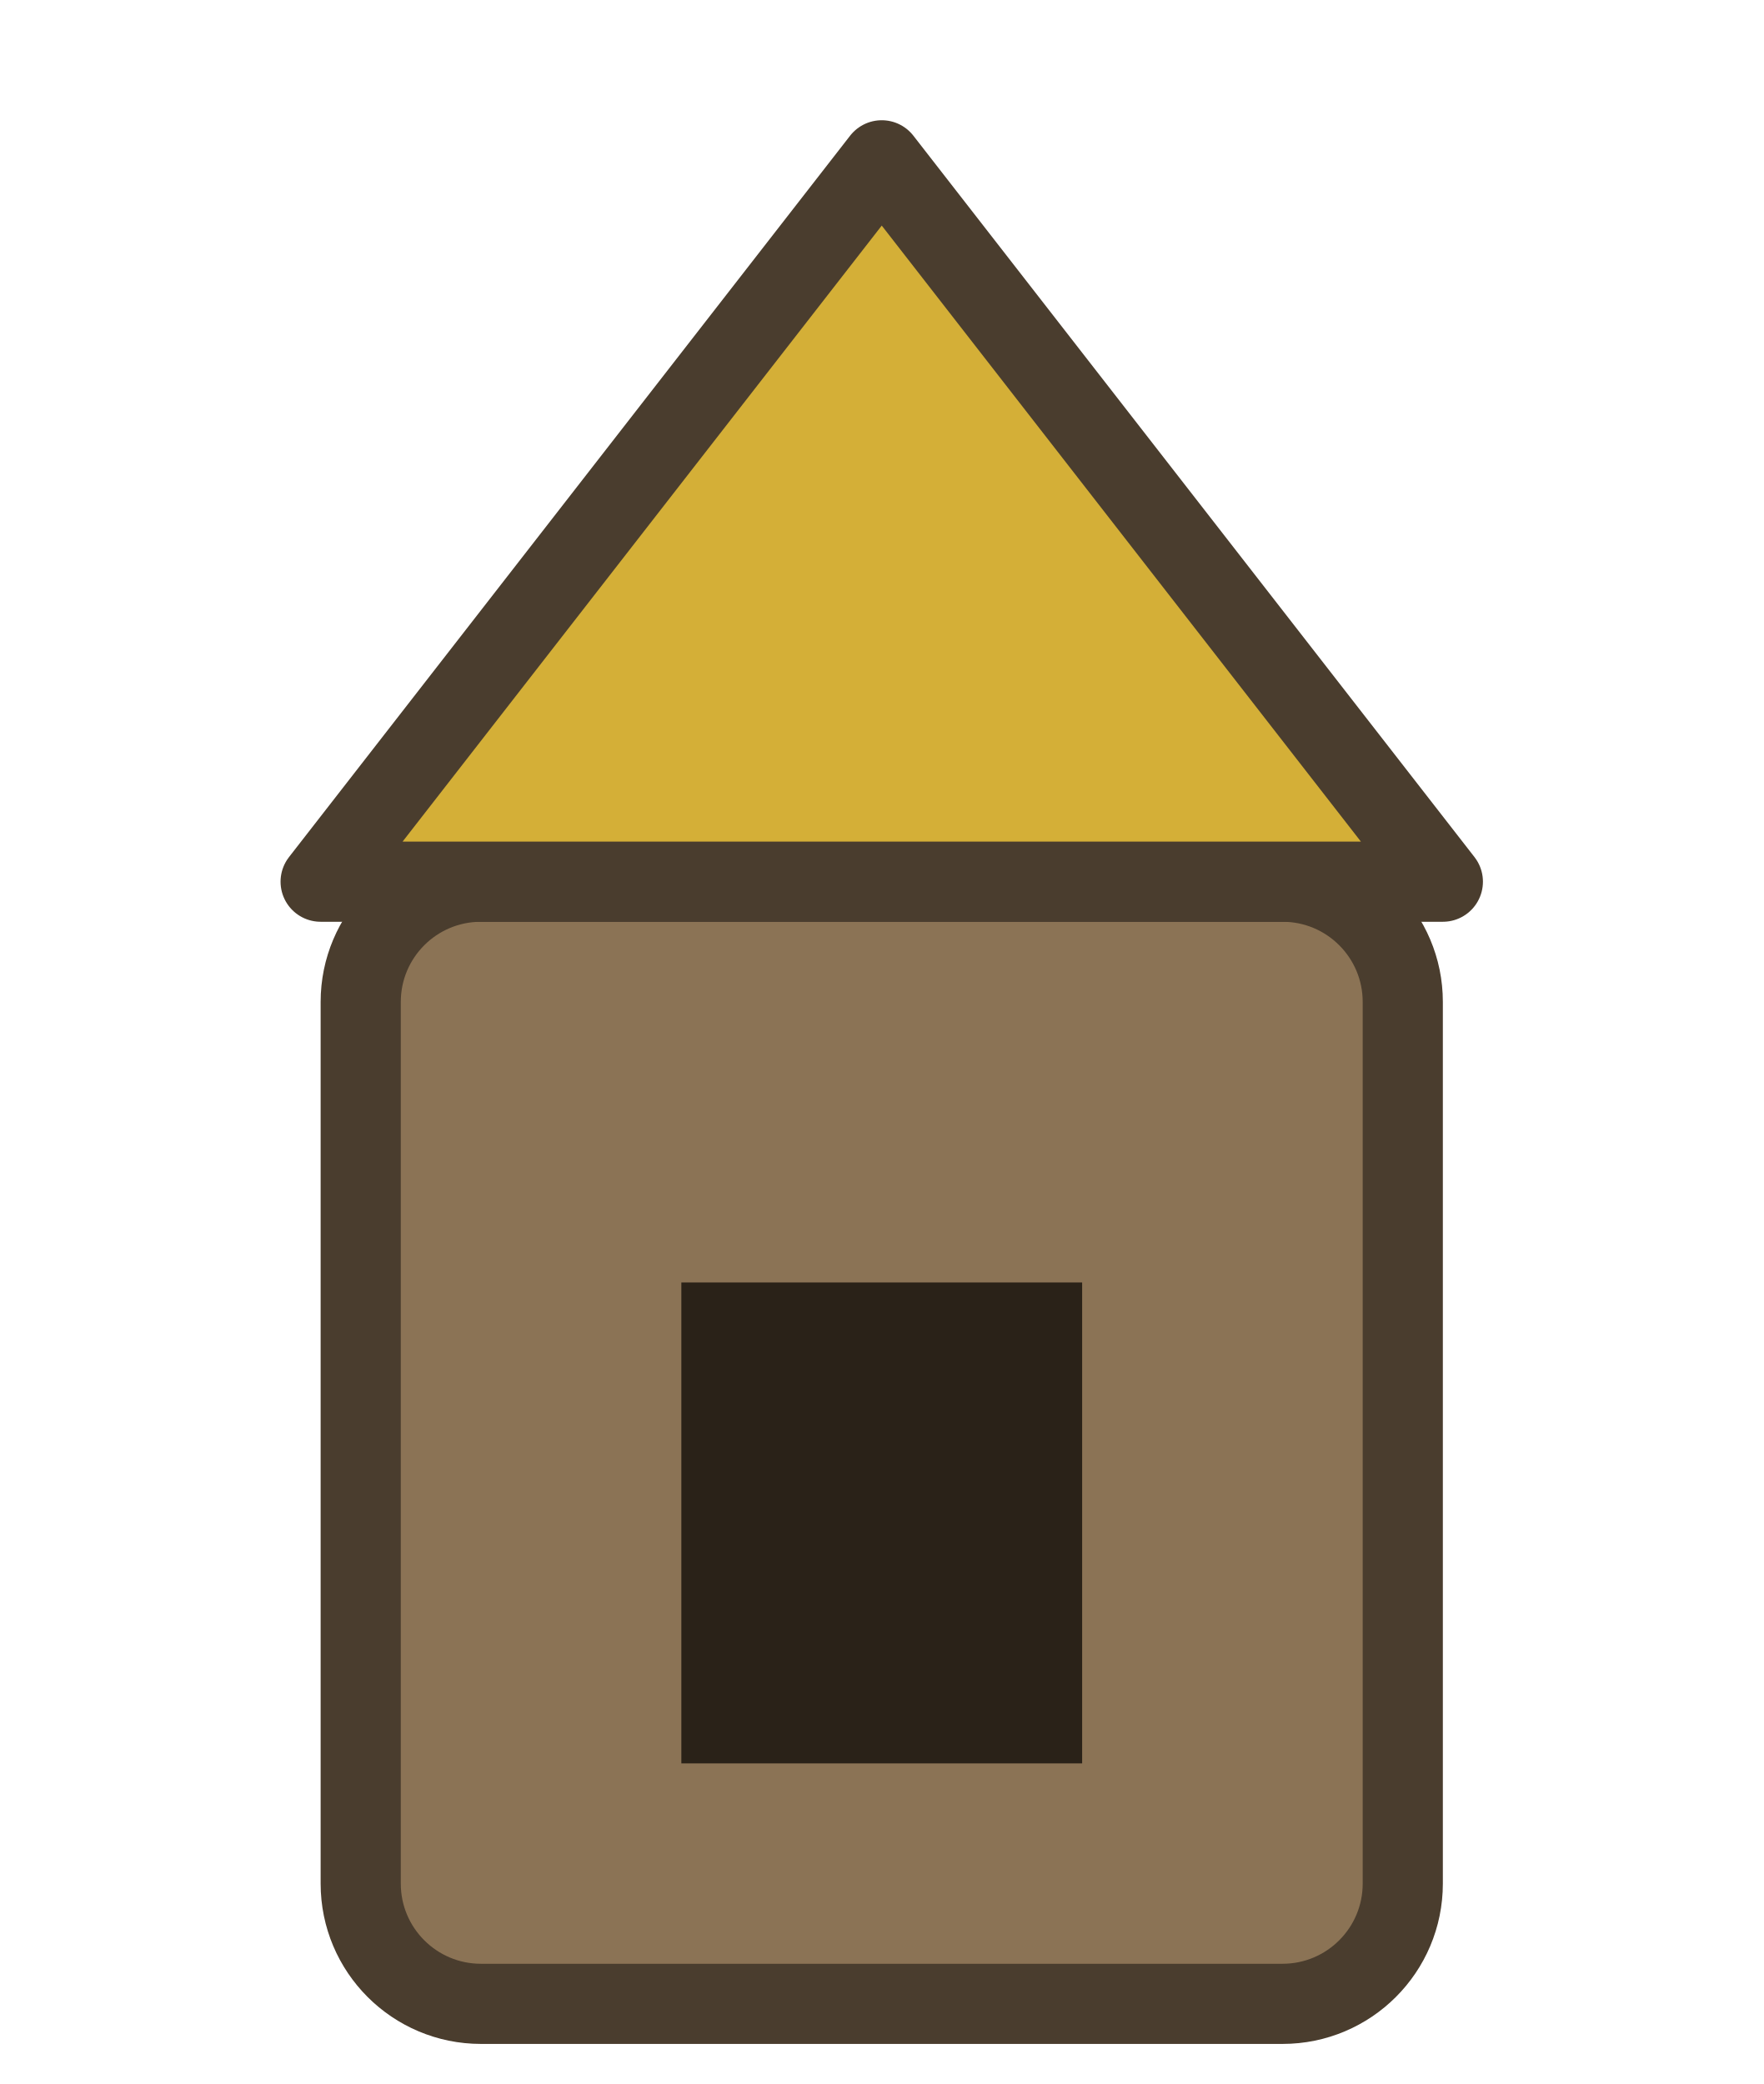
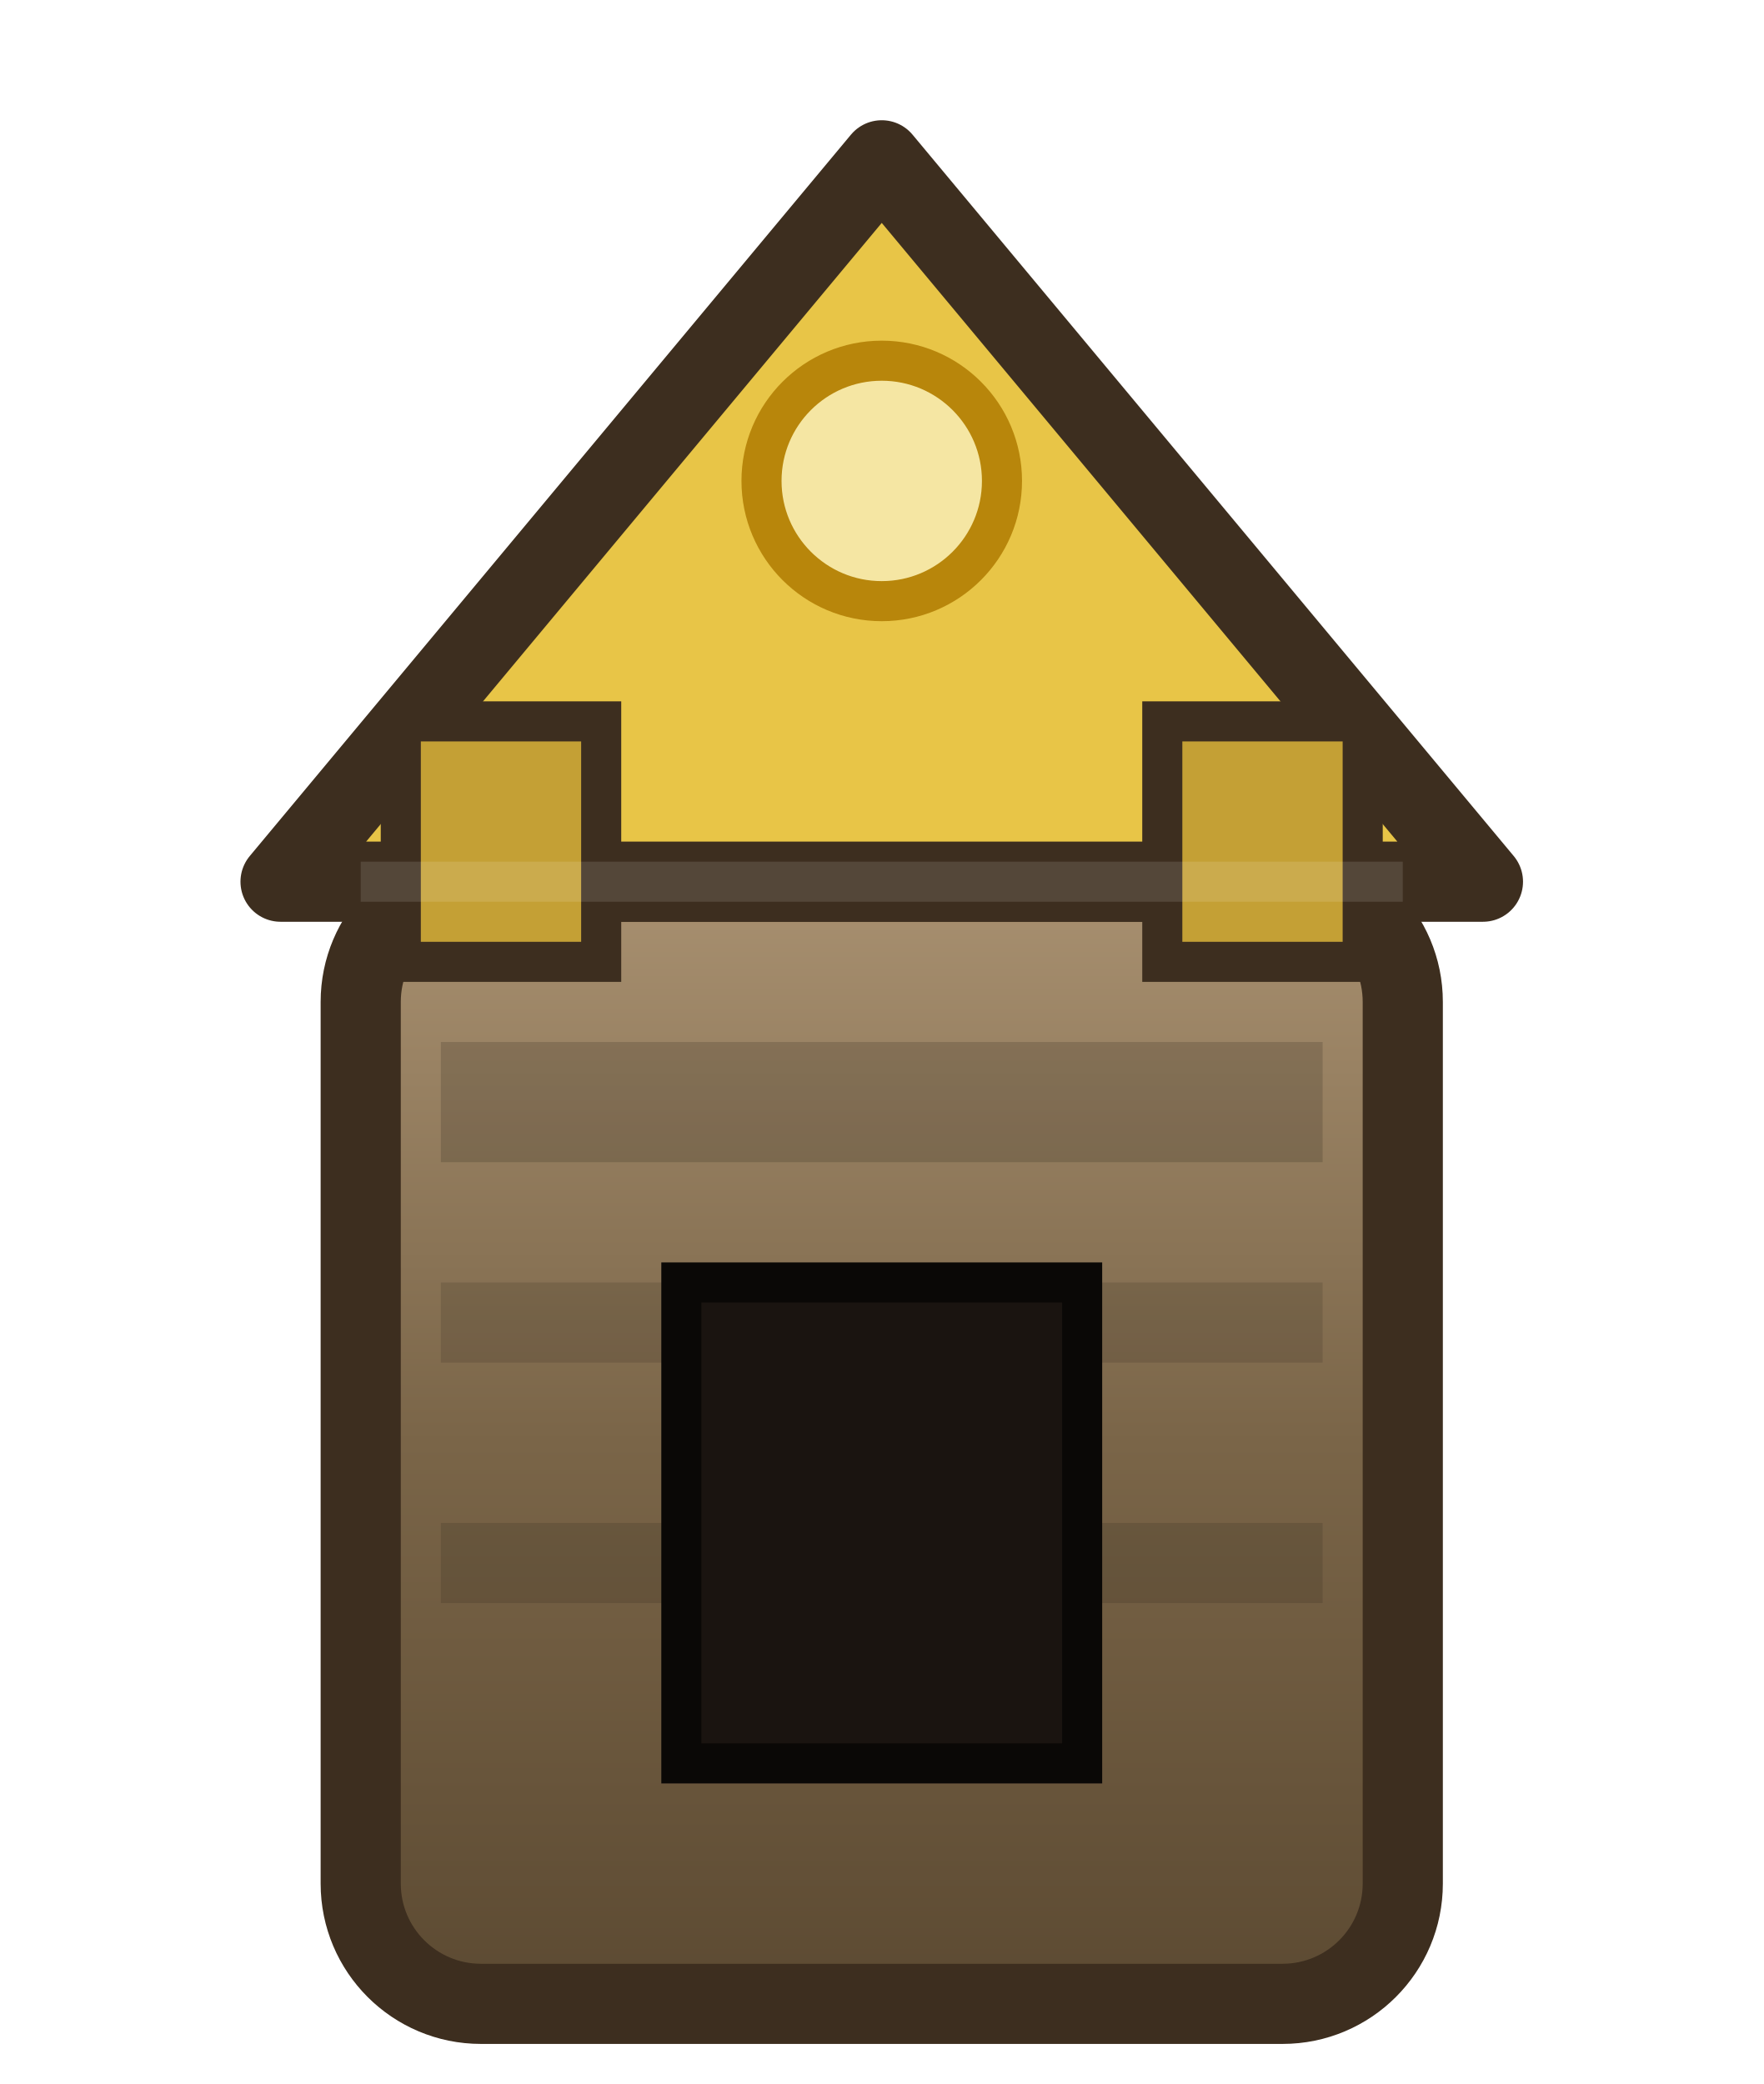
<svg xmlns="http://www.w3.org/2000/svg" viewBox="0 0 44 52" width="44" height="52">
-   <rect x="9" y="22" width="26" height="28" rx="3" fill="#8b7355" stroke="#4a3d2e" stroke-width="2" />
-   <polygon points="22,4 36,22 8,22" fill="#d4af37" stroke="#4a3d2e" stroke-width="2" stroke-linejoin="round" />
-   <rect x="17" y="32" width="10" height="12" fill="#2a2218" />
+   <defs>
+     <linearGradient id="tkBrick" x1="0%" y1="0%" x2="0%" y2="100%">
+       <stop offset="0%" style="stop-color:#a89070" />
+       <stop offset="50%" style="stop-color:#7a6548" />
+       <stop offset="100%" style="stop-color:#5c4a32" />
+     </linearGradient>
+   </defs>
+   <rect x="9" y="22" width="26" height="28" rx="3" fill="url(#tkBrick)" stroke="#3d2e1f" stroke-width="2" />
+   <rect x="11" y="26" width="22" height="3" fill="rgba(0,0,0,0.15)" />
+   <rect x="11" y="32" width="22" height="2" fill="rgba(0,0,0,0.12)" />
+   <rect x="11" y="38" width="22" height="2" fill="rgba(0,0,0,0.12)" />
+   <rect x="17" y="32" width="10" height="12" fill="#1a1410" stroke="#0a0806" stroke-width="1" />
+   <polygon points="22,4 37,22 7,22" fill="#e8c547" stroke="#3d2e1f" stroke-width="2" stroke-linejoin="round" />
+   <rect x="10" y="18" width="5" height="6" fill="#c4a035" stroke="#3d2e1f" stroke-width="1" />
+   <rect x="29" y="18" width="5" height="6" fill="#c4a035" stroke="#3d2e1f" stroke-width="1" />
+   <circle cx="22" cy="12" r="3" fill="#f5e6a3" stroke="#b8860b" stroke-width="1" />
+   <line x1="9" y1="22" x2="35" y2="22" stroke="rgba(255,255,255,0.12)" stroke-width="1" />
</svg>
